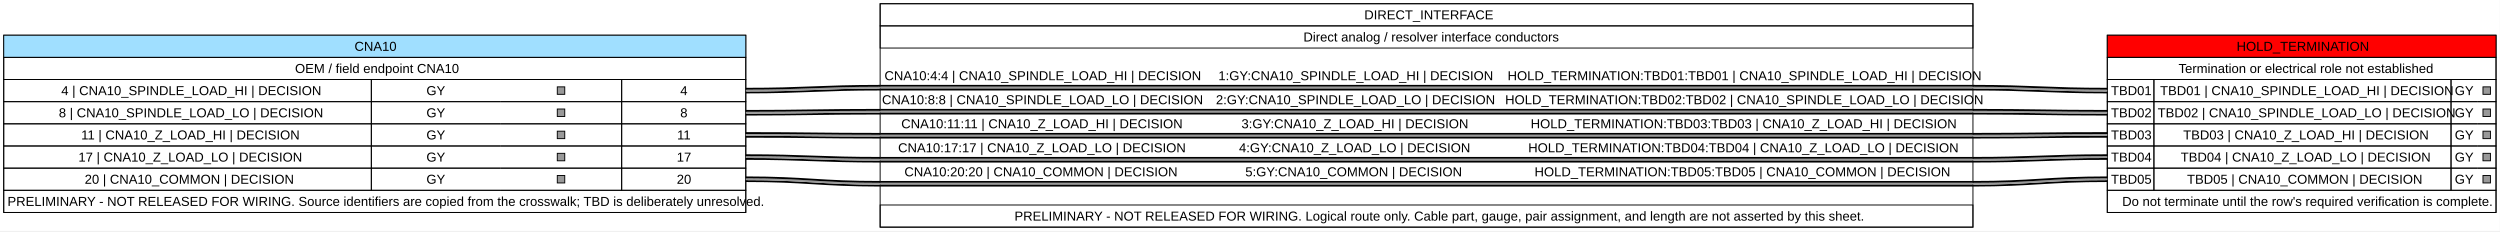
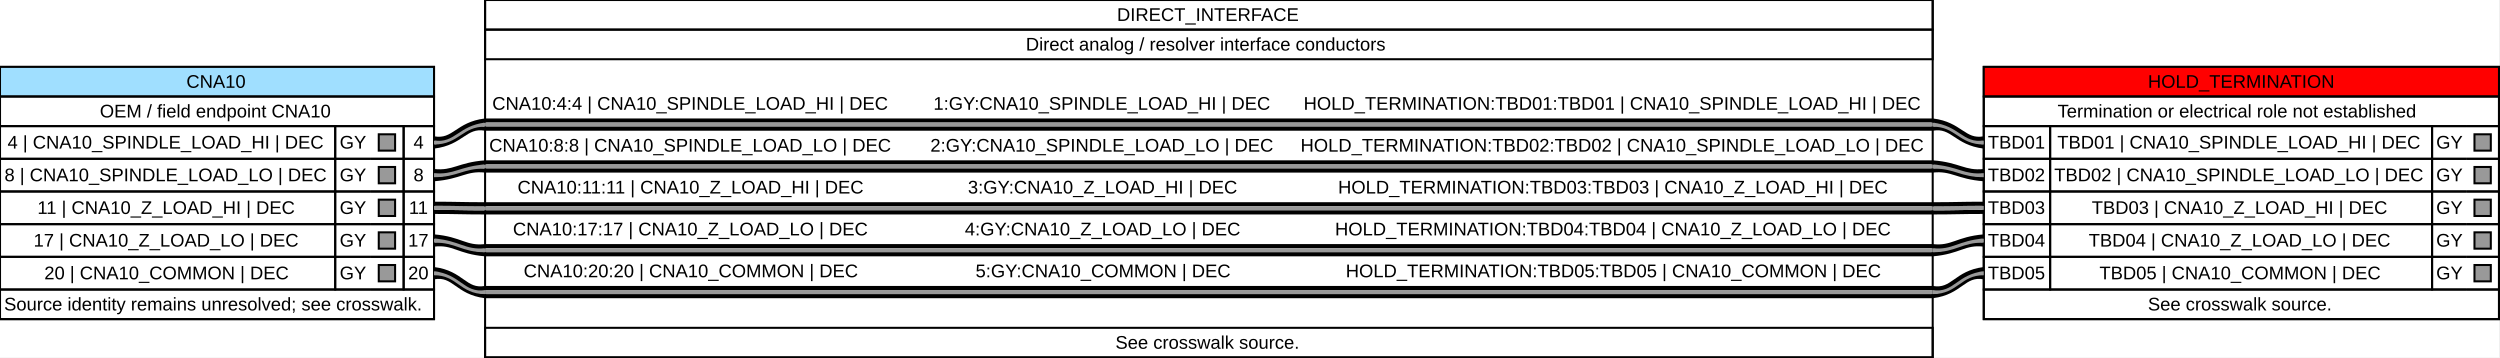
- <svg xmlns="http://www.w3.org/2000/svg" width="2680pt" height="248pt" viewBox="0.00 0.00 2680.00 248.00">
-   <g id="graph0" class="graph" transform="scale(1 1) rotate(0) translate(4 243.5)">
-     <polygon fill="#ffffff" stroke="none" points="-4,4 -4,-243.5 2675.75,-243.5 2675.75,4 -4,4" />
+ <svg xmlns="http://www.w3.org/2000/svg" width="1224pt" height="175pt" viewBox="0.00 0.00 1224.00 175.00">
+   <g id="graph0" class="graph" transform="scale(1 1) rotate(0) translate(0 175)">
+     <polygon fill="#ffffff" stroke="none" points="0,0 0,-175 1223.5,-175 1223.5,0 0,0" />
    <g id="node1" class="node">
-       <polygon fill="#ffffff" stroke="black" points="795.5,-205.75 0,-205.75 0,-15.75 795.5,-15.75 795.5,-205.75" />
-       <polygon fill="#a0dfff" stroke="none" points="0,-182 0,-205.75 795.5,-205.75 795.5,-182 0,-182" />
-       <polygon fill="none" stroke="black" points="0,-182 0,-205.75 795.5,-205.75 795.5,-182 0,-182" />
-       <text xml:space="preserve" text-anchor="start" x="376" y="-189" font-family="Arial" font-size="14.00">CNA10</text>
-       <polygon fill="none" stroke="black" points="0,-158.25 0,-182 795.5,-182 795.5,-158.25 0,-158.25" />
-       <text xml:space="preserve" text-anchor="start" x="312.25" y="-165.25" font-family="Arial" font-size="14.00">OEM / field endpoint CNA10</text>
-       <polygon fill="none" stroke="black" points="0,-134.5 0,-158.25 394.06,-158.25 394.06,-134.5 0,-134.5" />
-       <text xml:space="preserve" text-anchor="start" x="61.66" y="-141.5" font-family="Arial" font-size="14.00">4 | CNA10_SPINDLE_LOAD_HI | DECISION</text>
-       <polyline fill="none" stroke="black" points="532.38,-158.25 394.06,-158.25 394.06,-134.5 532.38,-134.5" />
-       <text xml:space="preserve" text-anchor="start" x="453.09" y="-141.5" font-family="Arial" font-size="14.00">GY</text>
-       <polyline fill="none" stroke="black" points="532.38,-134.5 662.44,-134.5 662.44,-158.25 532.38,-158.25" />
-       <polygon fill="#999999" stroke="none" points="593.41,-142.38 593.41,-150.38 601.41,-150.38 601.41,-142.38 593.41,-142.38" />
-       <polygon fill="none" stroke="black" points="593.41,-142.38 593.41,-150.38 601.41,-150.38 601.41,-142.38 593.41,-142.38" />
-       <polygon fill="none" stroke="black" points="662.44,-134.5 662.44,-158.25 795.5,-158.25 795.5,-134.5 662.44,-134.5" />
-       <text xml:space="preserve" text-anchor="start" x="725.22" y="-141.5" font-family="Arial" font-size="14.00">4</text>
-       <polygon fill="none" stroke="black" points="0,-110.75 0,-134.5 394.06,-134.5 394.06,-110.75 0,-110.75" />
-       <text xml:space="preserve" text-anchor="start" x="59.03" y="-117.75" font-family="Arial" font-size="14.00">8 | CNA10_SPINDLE_LOAD_LO | DECISION</text>
-       <polyline fill="none" stroke="black" points="532.38,-134.5 394.06,-134.5 394.06,-110.75 532.38,-110.75" />
-       <text xml:space="preserve" text-anchor="start" x="453.09" y="-117.75" font-family="Arial" font-size="14.00">GY</text>
-       <polyline fill="none" stroke="black" points="532.38,-110.75 662.44,-110.75 662.44,-134.5 532.38,-134.5" />
-       <polygon fill="#999999" stroke="none" points="593.41,-118.63 593.41,-126.63 601.41,-126.63 601.41,-118.63 593.41,-118.63" />
-       <polygon fill="none" stroke="black" points="593.41,-118.63 593.41,-126.63 601.41,-126.63 601.41,-118.63 593.41,-118.63" />
-       <polygon fill="none" stroke="black" points="662.44,-110.75 662.44,-134.5 795.5,-134.5 795.5,-110.75 662.44,-110.75" />
-       <text xml:space="preserve" text-anchor="start" x="725.22" y="-117.75" font-family="Arial" font-size="14.00">8</text>
-       <polygon fill="none" stroke="black" points="0,-87 0,-110.75 394.06,-110.75 394.06,-87 0,-87" />
-       <text xml:space="preserve" text-anchor="start" x="83.03" y="-94" font-family="Arial" font-size="14.00">11 | CNA10_Z_LOAD_HI | DECISION</text>
-       <polyline fill="none" stroke="black" points="532.38,-110.75 394.06,-110.75 394.06,-87 532.38,-87" />
-       <text xml:space="preserve" text-anchor="start" x="453.09" y="-94" font-family="Arial" font-size="14.00">GY</text>
-       <polyline fill="none" stroke="black" points="532.38,-87 662.44,-87 662.44,-110.75 532.38,-110.75" />
-       <polygon fill="#999999" stroke="none" points="593.41,-94.88 593.41,-102.88 601.41,-102.88 601.41,-94.88 593.41,-94.88" />
-       <polygon fill="none" stroke="black" points="593.41,-94.88 593.41,-102.88 601.41,-102.88 601.41,-94.88 593.41,-94.88" />
-       <polygon fill="none" stroke="black" points="662.44,-87 662.44,-110.75 795.5,-110.75 795.5,-87 662.44,-87" />
-       <text xml:space="preserve" text-anchor="start" x="721.84" y="-94" font-family="Arial" font-size="14.00">11</text>
-       <polygon fill="none" stroke="black" points="0,-63.25 0,-87 394.06,-87 394.06,-63.25 0,-63.25" />
-       <text xml:space="preserve" text-anchor="start" x="80.03" y="-70.25" font-family="Arial" font-size="14.00">17 | CNA10_Z_LOAD_LO | DECISION</text>
-       <polyline fill="none" stroke="black" points="532.38,-87 394.06,-87 394.06,-63.25 532.38,-63.25" />
-       <text xml:space="preserve" text-anchor="start" x="453.09" y="-70.25" font-family="Arial" font-size="14.00">GY</text>
-       <polyline fill="none" stroke="black" points="532.38,-63.25 662.44,-63.25 662.44,-87 532.38,-87" />
-       <polygon fill="#999999" stroke="none" points="593.41,-71.13 593.41,-79.13 601.41,-79.13 601.41,-71.13 593.41,-71.13" />
-       <polygon fill="none" stroke="black" points="593.41,-71.13 593.41,-79.13 601.41,-79.13 601.41,-71.13 593.41,-71.13" />
-       <polygon fill="none" stroke="black" points="662.44,-63.25 662.44,-87 795.5,-87 795.5,-63.25 662.44,-63.25" />
-       <text xml:space="preserve" text-anchor="start" x="721.47" y="-70.25" font-family="Arial" font-size="14.00">17</text>
-       <polygon fill="none" stroke="black" points="0,-39.5 0,-63.25 394.06,-63.25 394.06,-39.5 0,-39.5" />
-       <text xml:space="preserve" text-anchor="start" x="86.78" y="-46.5" font-family="Arial" font-size="14.00">20 | CNA10_COMMON | DECISION</text>
-       <polyline fill="none" stroke="black" points="532.38,-63.25 394.06,-63.25 394.06,-39.5 532.38,-39.5" />
-       <text xml:space="preserve" text-anchor="start" x="453.09" y="-46.5" font-family="Arial" font-size="14.00">GY</text>
-       <polyline fill="none" stroke="black" points="532.38,-39.5 662.44,-39.5 662.44,-63.25 532.38,-63.25" />
-       <polygon fill="#999999" stroke="none" points="593.41,-47.38 593.41,-55.38 601.41,-55.38 601.41,-47.38 593.41,-47.38" />
-       <polygon fill="none" stroke="black" points="593.41,-47.38 593.41,-55.38 601.41,-55.38 601.41,-47.38 593.41,-47.38" />
-       <polygon fill="none" stroke="black" points="662.44,-39.5 662.44,-63.25 795.5,-63.25 795.5,-39.5 662.44,-39.5" />
-       <text xml:space="preserve" text-anchor="start" x="721.47" y="-46.5" font-family="Arial" font-size="14.00">20</text>
-       <polygon fill="none" stroke="black" points="0,-15.75 0,-39.5 795.5,-39.5 795.5,-15.75 0,-15.75" />
-       <text xml:space="preserve" text-anchor="start" x="4" y="-22.75" font-family="Arial" font-size="14.00">PRELIMINARY - NOT RELEASED FOR WIRING. Source identifiers are copied from the crosswalk; TBD is deliberately unresolved.</text>
+       <polygon fill="#ffffff" stroke="black" points="212.5,-142.25 0,-142.25 0,-18.75 212.5,-18.75 212.5,-142.25" />
+       <polygon fill="#a0dfff" stroke="none" points="0,-127.75 0,-142.25 212.5,-142.25 212.5,-127.75 0,-127.75" />
+       <polygon fill="none" stroke="black" points="0,-127.75 0,-142.25 212.5,-142.25 212.5,-127.75 0,-127.75" />
+       <text xml:space="preserve" text-anchor="start" x="91.25" y="-132" font-family="Arial" font-size="9.00">CNA10</text>
+       <polygon fill="none" stroke="black" points="0,-113.25 0,-127.75 212.5,-127.75 212.5,-113.25 0,-113.25" />
+       <text xml:space="preserve" text-anchor="start" x="48.88" y="-117.5" font-family="Arial" font-size="9.00">OEM / field endpoint CNA10</text>
+       <polygon fill="none" stroke="black" points="0,-97.25 0,-113.25 164.12,-113.25 164.12,-97.25 0,-97.25" />
+       <text xml:space="preserve" text-anchor="start" x="3.69" y="-102.25" font-family="Arial" font-size="9.00">4 | CNA10_SPINDLE_LOAD_HI | DEC</text>
+       <polyline fill="none" stroke="black" points="181.25,-113.25 164.12,-113.25 164.12,-97.25 181.25,-97.25" />
+       <text xml:space="preserve" text-anchor="start" x="166.31" y="-102.25" font-family="Arial" font-size="9.00">GY</text>
+       <polyline fill="none" stroke="black" points="181.25,-97.25 197.62,-97.25 197.62,-113.25 181.25,-113.25" />
+       <polygon fill="#999999" stroke="none" points="185.44,-101.25 185.44,-109.25 193.44,-109.25 193.44,-101.25 185.44,-101.25" />
+       <polygon fill="none" stroke="black" points="185.44,-101.25 185.44,-109.25 193.44,-109.25 193.44,-101.25 185.44,-101.25" />
+       <polygon fill="none" stroke="black" points="197.62,-97.25 197.62,-113.25 212.5,-113.25 212.5,-97.25 197.62,-97.25" />
+       <text xml:space="preserve" text-anchor="start" x="202.44" y="-102.25" font-family="Arial" font-size="9.00">4</text>
+       <polygon fill="none" stroke="black" points="0,-81.25 0,-97.25 164.12,-97.25 164.12,-81.25 0,-81.25" />
+       <text xml:space="preserve" text-anchor="start" x="2.19" y="-86.25" font-family="Arial" font-size="9.00">8 | CNA10_SPINDLE_LOAD_LO | DEC</text>
+       <polyline fill="none" stroke="black" points="181.25,-97.25 164.12,-97.25 164.12,-81.25 181.25,-81.25" />
+       <text xml:space="preserve" text-anchor="start" x="166.31" y="-86.25" font-family="Arial" font-size="9.00">GY</text>
+       <polyline fill="none" stroke="black" points="181.25,-81.25 197.62,-81.25 197.62,-97.25 181.25,-97.25" />
+       <polygon fill="#999999" stroke="none" points="185.44,-85.25 185.44,-93.25 193.44,-93.25 193.44,-85.25 185.44,-85.25" />
+       <polygon fill="none" stroke="black" points="185.44,-85.25 185.44,-93.25 193.44,-93.25 193.44,-85.25 185.44,-85.25" />
+       <polygon fill="none" stroke="black" points="197.62,-81.25 197.62,-97.25 212.5,-97.25 212.5,-81.25 197.62,-81.25" />
+       <text xml:space="preserve" text-anchor="start" x="202.44" y="-86.25" font-family="Arial" font-size="9.00">8</text>
+       <polygon fill="none" stroke="black" points="0,-65.25 0,-81.25 164.12,-81.25 164.12,-65.25 0,-65.25" />
+       <text xml:space="preserve" text-anchor="start" x="18.31" y="-70.25" font-family="Arial" font-size="9.00">11 | CNA10_Z_LOAD_HI | DEC</text>
+       <polyline fill="none" stroke="black" points="181.25,-81.25 164.12,-81.25 164.12,-65.25 181.25,-65.25" />
+       <text xml:space="preserve" text-anchor="start" x="166.31" y="-70.25" font-family="Arial" font-size="9.00">GY</text>
+       <polyline fill="none" stroke="black" points="181.25,-65.25 197.62,-65.25 197.62,-81.25 181.25,-81.25" />
+       <polygon fill="#999999" stroke="none" points="185.44,-69.25 185.44,-77.25 193.44,-77.25 193.44,-69.25 185.44,-69.25" />
+       <polygon fill="none" stroke="black" points="185.44,-69.25 185.44,-77.25 193.44,-77.25 193.44,-69.25 185.44,-69.25" />
+       <polygon fill="none" stroke="black" points="197.62,-65.25 197.62,-81.25 212.5,-81.25 212.5,-65.25 197.62,-65.25" />
+       <text xml:space="preserve" text-anchor="start" x="200.19" y="-70.25" font-family="Arial" font-size="9.00">11</text>
+       <polygon fill="none" stroke="black" points="0,-49.25 0,-65.25 164.12,-65.25 164.12,-49.25 0,-49.25" />
+       <text xml:space="preserve" text-anchor="start" x="16.44" y="-54.25" font-family="Arial" font-size="9.00">17 | CNA10_Z_LOAD_LO | DEC</text>
+       <polyline fill="none" stroke="black" points="181.25,-65.25 164.12,-65.25 164.12,-49.25 181.25,-49.25" />
+       <text xml:space="preserve" text-anchor="start" x="166.31" y="-54.25" font-family="Arial" font-size="9.00">GY</text>
+       <polyline fill="none" stroke="black" points="181.25,-49.25 197.62,-49.25 197.62,-65.25 181.25,-65.25" />
+       <polygon fill="#999999" stroke="none" points="185.44,-53.25 185.44,-61.25 193.44,-61.25 193.44,-53.25 185.44,-53.25" />
+       <polygon fill="none" stroke="black" points="185.44,-53.25 185.44,-61.25 193.44,-61.25 193.44,-53.25 185.44,-53.25" />
+       <polygon fill="none" stroke="black" points="197.62,-49.25 197.62,-65.25 212.5,-65.25 212.5,-49.25 197.62,-49.25" />
+       <text xml:space="preserve" text-anchor="start" x="199.81" y="-54.25" font-family="Arial" font-size="9.00">17</text>
+       <polygon fill="none" stroke="black" points="0,-33.25 0,-49.25 164.12,-49.25 164.12,-33.25 0,-33.25" />
+       <text xml:space="preserve" text-anchor="start" x="21.69" y="-38.25" font-family="Arial" font-size="9.00">20 | CNA10_COMMON | DEC</text>
+       <polyline fill="none" stroke="black" points="181.25,-49.25 164.12,-49.25 164.12,-33.25 181.25,-33.25" />
+       <text xml:space="preserve" text-anchor="start" x="166.31" y="-38.25" font-family="Arial" font-size="9.00">GY</text>
+       <polyline fill="none" stroke="black" points="181.25,-33.25 197.62,-33.25 197.62,-49.25 181.25,-49.25" />
+       <polygon fill="#999999" stroke="none" points="185.44,-37.25 185.44,-45.25 193.44,-45.25 193.44,-37.25 185.44,-37.25" />
+       <polygon fill="none" stroke="black" points="185.44,-37.25 185.44,-45.25 193.44,-45.25 193.44,-37.25 185.44,-37.25" />
+       <polygon fill="none" stroke="black" points="197.62,-33.25 197.62,-49.25 212.5,-49.25 212.5,-33.25 197.62,-33.25" />
+       <text xml:space="preserve" text-anchor="start" x="199.81" y="-38.25" font-family="Arial" font-size="9.00">20</text>
+       <polygon fill="none" stroke="black" points="0,-18.75 0,-33.25 212.5,-33.25 212.5,-18.75 0,-18.75" />
+       <text xml:space="preserve" text-anchor="start" x="2" y="-23" font-family="Arial" font-size="9.00">Source identity remains unresolved; see crosswalk.</text>
    </g>
    <g id="node3" class="node">
-       <polygon fill="#ffffff" stroke="black" points="2111,-239.5 939.5,-239.5 939.5,0 2111,0 2111,-239.5" />
-       <polygon fill="none" stroke="black" points="939.5,-215.75 939.5,-239.5 2111,-239.5 2111,-215.75 939.5,-215.75" />
-       <text xml:space="preserve" text-anchor="start" x="1458.5" y="-222.75" font-family="Arial" font-size="14.00">DIRECT_INTERFACE</text>
-       <polygon fill="none" stroke="black" points="939.5,-192 939.5,-215.75 2111,-215.75 2111,-192 939.5,-192" />
-       <text xml:space="preserve" text-anchor="start" x="1393.25" y="-199" font-family="Arial" font-size="14.00">Direct analog / resolver interface conductors</text>
-       <text xml:space="preserve" text-anchor="start" x="1106.88" y="-177.25" font-family="Arial" font-size="14.00"> </text>
-       <text xml:space="preserve" text-anchor="start" x="944.12" y="-157.5" font-family="Arial" font-size="14.00">CNA10:4:4 | CNA10_SPINDLE_LOAD_HI | DECISION</text>
-       <text xml:space="preserve" text-anchor="start" x="1282.62" y="-157.5" font-family="Arial" font-size="14.00">     1:GY:CNA10_SPINDLE_LOAD_HI | DECISION    </text>
-       <text xml:space="preserve" text-anchor="start" x="1612.12" y="-157.5" font-family="Arial" font-size="14.00">HOLD_TERMINATION:TBD01:TBD01 | CNA10_SPINDLE_LOAD_HI | DECISION</text>
-       <polygon fill="#000000" stroke="none" points="939.5,-150.5 939.5,-152.5 2111,-152.5 2111,-150.5 939.5,-150.5" />
-       <polygon fill="#999999" stroke="none" points="939.5,-148.5 939.5,-150.5 2111,-150.5 2111,-148.5 939.5,-148.5" />
-       <polygon fill="#000000" stroke="none" points="939.5,-146.5 939.5,-148.5 2111,-148.5 2111,-146.5 939.5,-146.5" />
-       <text xml:space="preserve" text-anchor="start" x="941.5" y="-131.75" font-family="Arial" font-size="14.00">CNA10:8:8 | CNA10_SPINDLE_LOAD_LO | DECISION</text>
-       <text xml:space="preserve" text-anchor="start" x="1280" y="-131.75" font-family="Arial" font-size="14.00">     2:GY:CNA10_SPINDLE_LOAD_LO | DECISION    </text>
-       <text xml:space="preserve" text-anchor="start" x="1609.5" y="-131.75" font-family="Arial" font-size="14.00">HOLD_TERMINATION:TBD02:TBD02 | CNA10_SPINDLE_LOAD_LO | DECISION</text>
-       <polygon fill="#000000" stroke="none" points="939.5,-124.75 939.5,-126.75 2111,-126.75 2111,-124.75 939.5,-124.75" />
-       <polygon fill="#999999" stroke="none" points="939.5,-122.75 939.5,-124.75 2111,-124.75 2111,-122.75 939.5,-122.75" />
-       <polygon fill="#000000" stroke="none" points="939.5,-120.75 939.5,-122.75 2111,-122.75 2111,-120.75 939.5,-120.75" />
-       <text xml:space="preserve" text-anchor="start" x="962.12" y="-106" font-family="Arial" font-size="14.00">CNA10:11:11 | CNA10_Z_LOAD_HI | DECISION</text>
-       <text xml:space="preserve" text-anchor="start" x="1307.38" y="-106" font-family="Arial" font-size="14.00">     3:GY:CNA10_Z_LOAD_HI | DECISION    </text>
-       <text xml:space="preserve" text-anchor="start" x="1636.88" y="-106" font-family="Arial" font-size="14.00">HOLD_TERMINATION:TBD03:TBD03 | CNA10_Z_LOAD_HI | DECISION</text>
-       <polygon fill="#000000" stroke="none" points="939.5,-99 939.5,-101 2111,-101 2111,-99 939.5,-99" />
-       <polygon fill="#999999" stroke="none" points="939.5,-97 939.5,-99 2111,-99 2111,-97 939.5,-97" />
-       <polygon fill="#000000" stroke="none" points="939.5,-95 939.5,-97 2111,-97 2111,-95 939.5,-95" />
-       <text xml:space="preserve" text-anchor="start" x="958.75" y="-80.25" font-family="Arial" font-size="14.00">CNA10:17:17 | CNA10_Z_LOAD_LO | DECISION</text>
-       <text xml:space="preserve" text-anchor="start" x="1304.75" y="-80.25" font-family="Arial" font-size="14.00">     4:GY:CNA10_Z_LOAD_LO | DECISION    </text>
-       <text xml:space="preserve" text-anchor="start" x="1634.25" y="-80.25" font-family="Arial" font-size="14.00">HOLD_TERMINATION:TBD04:TBD04 | CNA10_Z_LOAD_LO | DECISION</text>
-       <polygon fill="#000000" stroke="none" points="939.5,-73.25 939.5,-75.25 2111,-75.25 2111,-73.25 939.5,-73.25" />
-       <polygon fill="#999999" stroke="none" points="939.5,-71.25 939.5,-73.25 2111,-73.25 2111,-71.25 939.5,-71.25" />
-       <polygon fill="#000000" stroke="none" points="939.5,-69.25 939.5,-71.25 2111,-71.25 2111,-69.25 939.5,-69.25" />
-       <text xml:space="preserve" text-anchor="start" x="965.5" y="-54.5" font-family="Arial" font-size="14.00">CNA10:20:20 | CNA10_COMMON | DECISION</text>
-       <text xml:space="preserve" text-anchor="start" x="1311.5" y="-54.5" font-family="Arial" font-size="14.00">     5:GY:CNA10_COMMON | DECISION    </text>
-       <text xml:space="preserve" text-anchor="start" x="1641" y="-54.5" font-family="Arial" font-size="14.00">HOLD_TERMINATION:TBD05:TBD05 | CNA10_COMMON | DECISION</text>
-       <polygon fill="#000000" stroke="none" points="939.5,-47.5 939.5,-49.5 2111,-49.5 2111,-47.5 939.5,-47.5" />
-       <polygon fill="#999999" stroke="none" points="939.5,-45.5 939.5,-47.5 2111,-47.5 2111,-45.5 939.5,-45.5" />
-       <polygon fill="#000000" stroke="none" points="939.5,-43.5 939.5,-45.5 2111,-45.5 2111,-43.5 939.5,-43.5" />
-       <text xml:space="preserve" text-anchor="start" x="1106.88" y="-28.75" font-family="Arial" font-size="14.00"> </text>
-       <polygon fill="none" stroke="black" points="939.5,0 939.5,-23.75 2111,-23.75 2111,0 939.5,0" />
-       <text xml:space="preserve" text-anchor="start" x="1083.5" y="-7" font-family="Arial" font-size="14.00">PRELIMINARY - NOT RELEASED FOR WIRING. Logical route only. Cable part, gauge, pair assignment, and length are not asserted by this sheet.</text>
+       <polygon fill="#ffffff" stroke="black" points="946.25,-175 237.5,-175 237.5,0 946.25,0 946.25,-175" />
+       <polygon fill="none" stroke="black" points="237.5,-160.5 237.5,-175 946.25,-175 946.25,-160.5 237.5,-160.5" />
+       <text xml:space="preserve" text-anchor="start" x="546.88" y="-164.75" font-family="Arial" font-size="9.00">DIRECT_INTERFACE</text>
+       <polygon fill="none" stroke="black" points="237.5,-146 237.5,-160.5 946.25,-160.5 946.25,-146 237.5,-146" />
+       <text xml:space="preserve" text-anchor="start" x="502.25" y="-150.25" font-family="Arial" font-size="9.00">Direct analog / resolver interface conductors</text>
+       <text xml:space="preserve" text-anchor="start" x="338.12" y="-135.75" font-family="Arial" font-size="9.00"> </text>
+       <text xml:space="preserve" text-anchor="start" x="241" y="-121.25" font-family="Arial" font-size="9.00">CNA10:4:4 | CNA10_SPINDLE_LOAD_HI | DEC</text>
+       <text xml:space="preserve" text-anchor="start" x="444.5" y="-121.25" font-family="Arial" font-size="9.00">     1:GY:CNA10_SPINDLE_LOAD_HI | DEC    </text>
+       <text xml:space="preserve" text-anchor="start" x="638.25" y="-121.25" font-family="Arial" font-size="9.00">HOLD_TERMINATION:TBD01:TBD01 | CNA10_SPINDLE_LOAD_HI | DEC</text>
+       <polygon fill="#000000" stroke="none" points="237.5,-115 237.5,-117 946.25,-117 946.25,-115 237.5,-115" />
+       <polygon fill="#999999" stroke="none" points="237.5,-113 237.5,-115 946.25,-115 946.25,-113 237.5,-113" />
+       <polygon fill="#000000" stroke="none" points="237.5,-111 237.5,-113 946.25,-113 946.25,-111 237.5,-111" />
+       <text xml:space="preserve" text-anchor="start" x="239.5" y="-100.75" font-family="Arial" font-size="9.00">CNA10:8:8 | CNA10_SPINDLE_LOAD_LO | DEC</text>
+       <text xml:space="preserve" text-anchor="start" x="443" y="-100.75" font-family="Arial" font-size="9.00">     2:GY:CNA10_SPINDLE_LOAD_LO | DEC    </text>
+       <text xml:space="preserve" text-anchor="start" x="636.75" y="-100.75" font-family="Arial" font-size="9.00">HOLD_TERMINATION:TBD02:TBD02 | CNA10_SPINDLE_LOAD_LO | DEC</text>
+       <polygon fill="#000000" stroke="none" points="237.5,-94.5 237.5,-96.5 946.25,-96.5 946.25,-94.5 237.5,-94.5" />
+       <polygon fill="#999999" stroke="none" points="237.5,-92.5 237.5,-94.5 946.25,-94.5 946.25,-92.5 237.5,-92.5" />
+       <polygon fill="#000000" stroke="none" points="237.5,-90.5 237.5,-92.5 946.25,-92.5 946.25,-90.5 237.5,-90.5" />
+       <text xml:space="preserve" text-anchor="start" x="253.38" y="-80.25" font-family="Arial" font-size="9.00">CNA10:11:11 | CNA10_Z_LOAD_HI | DEC</text>
+       <text xml:space="preserve" text-anchor="start" x="461.38" y="-80.25" font-family="Arial" font-size="9.00">     3:GY:CNA10_Z_LOAD_HI | DEC    </text>
+       <text xml:space="preserve" text-anchor="start" x="655.12" y="-80.25" font-family="Arial" font-size="9.00">HOLD_TERMINATION:TBD03:TBD03 | CNA10_Z_LOAD_HI | DEC</text>
+       <polygon fill="#000000" stroke="none" points="237.5,-74 237.5,-76 946.25,-76 946.25,-74 237.5,-74" />
+       <polygon fill="#999999" stroke="none" points="237.5,-72 237.5,-74 946.25,-74 946.25,-72 237.5,-72" />
+       <polygon fill="#000000" stroke="none" points="237.5,-70 237.5,-72 946.25,-72 946.25,-70 237.5,-70" />
+       <text xml:space="preserve" text-anchor="start" x="251.12" y="-59.75" font-family="Arial" font-size="9.00">CNA10:17:17 | CNA10_Z_LOAD_LO | DEC</text>
+       <text xml:space="preserve" text-anchor="start" x="459.88" y="-59.75" font-family="Arial" font-size="9.00">     4:GY:CNA10_Z_LOAD_LO | DEC    </text>
+       <text xml:space="preserve" text-anchor="start" x="653.62" y="-59.75" font-family="Arial" font-size="9.00">HOLD_TERMINATION:TBD04:TBD04 | CNA10_Z_LOAD_LO | DEC</text>
+       <polygon fill="#000000" stroke="none" points="237.5,-53.5 237.5,-55.5 946.25,-55.5 946.25,-53.5 237.5,-53.5" />
+       <polygon fill="#999999" stroke="none" points="237.5,-51.5 237.5,-53.5 946.25,-53.5 946.25,-51.5 237.5,-51.5" />
+       <polygon fill="#000000" stroke="none" points="237.5,-49.5 237.5,-51.5 946.25,-51.5 946.25,-49.5 237.5,-49.5" />
+       <text xml:space="preserve" text-anchor="start" x="256.38" y="-39.25" font-family="Arial" font-size="9.00">CNA10:20:20 | CNA10_COMMON | DEC</text>
+       <text xml:space="preserve" text-anchor="start" x="465.12" y="-39.25" font-family="Arial" font-size="9.00">     5:GY:CNA10_COMMON | DEC    </text>
+       <text xml:space="preserve" text-anchor="start" x="658.88" y="-39.25" font-family="Arial" font-size="9.00">HOLD_TERMINATION:TBD05:TBD05 | CNA10_COMMON | DEC</text>
+       <polygon fill="#000000" stroke="none" points="237.5,-33 237.5,-35 946.25,-35 946.25,-33 237.5,-33" />
+       <polygon fill="#999999" stroke="none" points="237.5,-31 237.5,-33 946.25,-33 946.25,-31 237.5,-31" />
+       <polygon fill="#000000" stroke="none" points="237.5,-29 237.5,-31 946.25,-31 946.25,-29 237.5,-29" />
+       <text xml:space="preserve" text-anchor="start" x="338.12" y="-18.75" font-family="Arial" font-size="9.00"> </text>
+       <polygon fill="none" stroke="black" points="237.5,0 237.5,-14.5 946.25,-14.5 946.25,0 237.5,0" />
+       <text xml:space="preserve" text-anchor="start" x="546.12" y="-4.25" font-family="Arial" font-size="9.00">See crosswalk source.</text>
    </g>
    <g id="edge1" class="edge">
-       <path fill="none" stroke="#000000" stroke-width="2" d="M795.5,-144.38C859.9,-144.41 875.87,-147.54 939.5,-147.5" />
-       <path fill="none" stroke="#999999" stroke-width="2" d="M795.5,-146.38C859.52,-146.38 875.48,-149.5 939.5,-149.5" />
-       <path fill="none" stroke="#000000" stroke-width="2" d="M795.5,-148.37C859.13,-148.34 875.1,-151.46 939.5,-151.5" />
+       <path fill="none" stroke="#000000" stroke-width="2" d="M212.5,-103.25C226.24,-104.92 227.7,-113.67 237.5,-112" />
+       <path fill="none" stroke="#999999" stroke-width="2" d="M212.5,-105.25C224.27,-105.25 225.73,-114 237.5,-114" />
+       <path fill="none" stroke="#000000" stroke-width="2" d="M212.5,-107.25C222.3,-105.58 223.76,-114.33 237.5,-116" />
    </g>
    <g id="edge2" class="edge">
-       <path fill="none" stroke="#000000" stroke-width="2" d="M795.5,-120.63C859.64,-120.63 875.64,-121.75 939.5,-121.75" />
-       <path fill="none" stroke="#999999" stroke-width="2" d="M795.5,-122.63C859.5,-122.63 875.5,-123.75 939.5,-123.75" />
-       <path fill="none" stroke="#000000" stroke-width="2" d="M795.5,-124.62C859.36,-124.62 875.36,-125.75 939.5,-125.75" />
+       <path fill="none" stroke="#000000" stroke-width="2" d="M212.5,-87.25C225.5,-88.25 227.96,-92.5 237.5,-91.5" />
+       <path fill="none" stroke="#999999" stroke-width="2" d="M212.5,-89.25C223.77,-89.25 226.23,-93.5 237.5,-93.5" />
+       <path fill="none" stroke="#000000" stroke-width="2" d="M212.5,-91.25C222.04,-90.25 224.5,-94.5 237.5,-95.5" />
    </g>
    <g id="edge3" class="edge">
-       <path fill="none" stroke="#000000" stroke-width="2" d="M795.5,-96.88C859.39,-96.88 875.39,-96 939.5,-96" />
-       <path fill="none" stroke="#999999" stroke-width="2" d="M795.5,-98.88C859.5,-98.88 875.5,-98 939.5,-98" />
-       <path fill="none" stroke="#000000" stroke-width="2" d="M795.5,-100.87C859.61,-100.87 875.61,-100 939.5,-100" />
+       <path fill="none" stroke="#000000" stroke-width="2" d="M212.5,-71.25C223.43,-71.26 226.21,-71.01 237.5,-71" />
+       <path fill="none" stroke="#999999" stroke-width="2" d="M212.5,-73.25C223.61,-73.25 226.39,-73 237.5,-73" />
+       <path fill="none" stroke="#000000" stroke-width="2" d="M212.5,-75.25C223.79,-75.24 226.57,-74.99 237.5,-75" />
    </g>
    <g id="edge4" class="edge">
-       <path fill="none" stroke="#000000" stroke-width="2" d="M795.5,-73.13C859.16,-73.16 875.13,-70.28 939.5,-70.25" />
-       <path fill="none" stroke="#999999" stroke-width="2" d="M795.5,-75.13C859.51,-75.13 875.49,-72.25 939.5,-72.25" />
-       <path fill="none" stroke="#000000" stroke-width="2" d="M795.5,-77.12C859.87,-77.09 875.84,-74.22 939.5,-74.25" />
+       <path fill="none" stroke="#000000" stroke-width="2" d="M212.5,-55.25C222.02,-56.35 224.4,-51.6 237.5,-50.5" />
+       <path fill="none" stroke="#999999" stroke-width="2" d="M212.5,-57.25C223.81,-57.25 226.19,-52.5 237.5,-52.5" />
+       <path fill="none" stroke="#000000" stroke-width="2" d="M212.5,-59.25C225.6,-58.15 227.98,-53.4 237.5,-54.5" />
    </g>
    <g id="edge5" class="edge">
-       <path fill="none" stroke="#000000" stroke-width="2" d="M795.5,-49.38C858.95,-49.46 874.88,-44.59 939.5,-44.5" />
-       <path fill="none" stroke="#999999" stroke-width="2" d="M795.5,-51.38C859.54,-51.38 875.46,-46.5 939.5,-46.5" />
-       <path fill="none" stroke="#000000" stroke-width="2" d="M795.5,-53.37C860.12,-53.29 876.05,-48.41 939.5,-48.5" />
+       <path fill="none" stroke="#000000" stroke-width="2" d="M212.5,-39.25C222.37,-40.97 223.67,-31.72 237.5,-30" />
+       <path fill="none" stroke="#999999" stroke-width="2" d="M212.5,-41.25C224.35,-41.25 225.65,-32 237.5,-32" />
+       <path fill="none" stroke="#000000" stroke-width="2" d="M212.5,-43.25C226.33,-41.53 227.63,-32.28 237.5,-34" />
    </g>
    <g id="node2" class="node">
-       <polygon fill="#ffffff" stroke="black" points="2671.75,-205.75 2255,-205.75 2255,-15.75 2671.75,-15.75 2671.75,-205.75" />
-       <polygon fill="#ff0000" stroke="none" points="2255,-182 2255,-205.75 2671.75,-205.75 2671.75,-182 2255,-182" />
-       <polygon fill="none" stroke="black" points="2255,-182 2255,-205.75 2671.75,-205.75 2671.75,-182 2255,-182" />
-       <text xml:space="preserve" text-anchor="start" x="2393.62" y="-189" font-family="Arial" font-size="14.00">HOLD_TERMINATION</text>
-       <polygon fill="none" stroke="black" points="2255,-158.25 2255,-182 2671.75,-182 2671.75,-158.25 2255,-158.25" />
-       <text xml:space="preserve" text-anchor="start" x="2331.38" y="-165.25" font-family="Arial" font-size="14.00">Termination or electrical role not established</text>
-       <polygon fill="none" stroke="black" points="2255,-134.5 2255,-158.25 2305,-158.25 2305,-134.5 2255,-134.5" />
-       <text xml:space="preserve" text-anchor="start" x="2259" y="-141.5" font-family="Arial" font-size="14.00">TBD01</text>
-       <polygon fill="none" stroke="black" points="2305,-134.5 2305,-158.25 2623.5,-158.25 2623.5,-134.5 2305,-134.5" />
-       <text xml:space="preserve" text-anchor="start" x="2311.62" y="-141.5" font-family="Arial" font-size="14.00">TBD01 | CNA10_SPINDLE_LOAD_HI | DECISION</text>
-       <polyline fill="none" stroke="black" points="2651.75,-158.25 2623.5,-158.25 2623.5,-134.5 2651.75,-134.5" />
-       <text xml:space="preserve" text-anchor="start" x="2627.5" y="-141.5" font-family="Arial" font-size="14.00">GY</text>
-       <polyline fill="none" stroke="black" points="2651.75,-134.5 2671.75,-134.5 2671.75,-158.25 2651.75,-158.25" />
-       <polygon fill="#999999" stroke="none" points="2657.75,-142.38 2657.75,-150.38 2665.75,-150.38 2665.75,-142.38 2657.75,-142.38" />
-       <polygon fill="none" stroke="black" points="2657.75,-142.38 2657.75,-150.38 2665.75,-150.38 2665.75,-142.38 2657.75,-142.38" />
-       <polygon fill="none" stroke="black" points="2255,-110.75 2255,-134.5 2305,-134.5 2305,-110.75 2255,-110.75" />
-       <text xml:space="preserve" text-anchor="start" x="2259" y="-117.75" font-family="Arial" font-size="14.00">TBD02</text>
-       <polygon fill="none" stroke="black" points="2305,-110.75 2305,-134.5 2623.5,-134.5 2623.5,-110.75 2305,-110.75" />
-       <text xml:space="preserve" text-anchor="start" x="2309" y="-117.75" font-family="Arial" font-size="14.00">TBD02 | CNA10_SPINDLE_LOAD_LO | DECISION</text>
-       <polyline fill="none" stroke="black" points="2651.75,-134.5 2623.5,-134.5 2623.5,-110.75 2651.75,-110.75" />
-       <text xml:space="preserve" text-anchor="start" x="2627.5" y="-117.75" font-family="Arial" font-size="14.00">GY</text>
-       <polyline fill="none" stroke="black" points="2651.75,-110.75 2671.75,-110.75 2671.75,-134.5 2651.75,-134.5" />
-       <polygon fill="#999999" stroke="none" points="2657.75,-118.63 2657.75,-126.63 2665.75,-126.63 2665.75,-118.63 2657.75,-118.63" />
-       <polygon fill="none" stroke="black" points="2657.75,-118.63 2657.75,-126.63 2665.75,-126.63 2665.75,-118.63 2657.75,-118.63" />
-       <polygon fill="none" stroke="black" points="2255,-87 2255,-110.75 2305,-110.75 2305,-87 2255,-87" />
-       <text xml:space="preserve" text-anchor="start" x="2259" y="-94" font-family="Arial" font-size="14.00">TBD03</text>
-       <polygon fill="none" stroke="black" points="2305,-87 2305,-110.75 2623.5,-110.75 2623.5,-87 2305,-87" />
-       <text xml:space="preserve" text-anchor="start" x="2336.38" y="-94" font-family="Arial" font-size="14.00">TBD03 | CNA10_Z_LOAD_HI | DECISION</text>
-       <polyline fill="none" stroke="black" points="2651.75,-110.75 2623.5,-110.75 2623.5,-87 2651.75,-87" />
-       <text xml:space="preserve" text-anchor="start" x="2627.5" y="-94" font-family="Arial" font-size="14.00">GY</text>
-       <polyline fill="none" stroke="black" points="2651.75,-87 2671.75,-87 2671.75,-110.75 2651.75,-110.75" />
-       <polygon fill="#999999" stroke="none" points="2657.75,-94.88 2657.75,-102.88 2665.75,-102.88 2665.75,-94.88 2657.75,-94.88" />
-       <polygon fill="none" stroke="black" points="2657.75,-94.88 2657.75,-102.88 2665.75,-102.88 2665.75,-94.88 2657.75,-94.88" />
-       <polygon fill="none" stroke="black" points="2255,-63.25 2255,-87 2305,-87 2305,-63.25 2255,-63.25" />
-       <text xml:space="preserve" text-anchor="start" x="2259" y="-70.25" font-family="Arial" font-size="14.00">TBD04</text>
-       <polygon fill="none" stroke="black" points="2305,-63.25 2305,-87 2623.5,-87 2623.5,-63.25 2305,-63.25" />
-       <text xml:space="preserve" text-anchor="start" x="2333.75" y="-70.25" font-family="Arial" font-size="14.00">TBD04 | CNA10_Z_LOAD_LO | DECISION</text>
-       <polyline fill="none" stroke="black" points="2651.75,-87 2623.5,-87 2623.5,-63.25 2651.75,-63.25" />
-       <text xml:space="preserve" text-anchor="start" x="2627.5" y="-70.25" font-family="Arial" font-size="14.00">GY</text>
-       <polyline fill="none" stroke="black" points="2651.75,-63.25 2671.75,-63.25 2671.75,-87 2651.75,-87" />
-       <polygon fill="#999999" stroke="none" points="2657.75,-71.13 2657.75,-79.13 2665.75,-79.13 2665.75,-71.13 2657.75,-71.13" />
-       <polygon fill="none" stroke="black" points="2657.75,-71.13 2657.75,-79.13 2665.75,-79.13 2665.75,-71.13 2657.75,-71.13" />
-       <polygon fill="none" stroke="black" points="2255,-39.5 2255,-63.25 2305,-63.25 2305,-39.5 2255,-39.5" />
-       <text xml:space="preserve" text-anchor="start" x="2259" y="-46.5" font-family="Arial" font-size="14.00">TBD05</text>
-       <polygon fill="none" stroke="black" points="2305,-39.5 2305,-63.25 2623.5,-63.25 2623.5,-39.5 2305,-39.5" />
-       <text xml:space="preserve" text-anchor="start" x="2340.5" y="-46.5" font-family="Arial" font-size="14.00">TBD05 | CNA10_COMMON | DECISION</text>
-       <polyline fill="none" stroke="black" points="2651.75,-63.25 2623.5,-63.25 2623.5,-39.5 2651.75,-39.5" />
-       <text xml:space="preserve" text-anchor="start" x="2627.5" y="-46.5" font-family="Arial" font-size="14.00">GY</text>
-       <polyline fill="none" stroke="black" points="2651.75,-39.5 2671.75,-39.5 2671.75,-63.25 2651.75,-63.25" />
-       <polygon fill="#999999" stroke="none" points="2657.75,-47.38 2657.75,-55.38 2665.75,-55.38 2665.75,-47.38 2657.75,-47.38" />
-       <polygon fill="none" stroke="black" points="2657.75,-47.38 2657.75,-55.38 2665.75,-55.38 2665.75,-47.38 2657.75,-47.38" />
-       <polygon fill="none" stroke="black" points="2255,-15.75 2255,-39.5 2671.75,-39.5 2671.75,-15.75 2255,-15.75" />
-       <text xml:space="preserve" text-anchor="start" x="2271" y="-22.75" font-family="Arial" font-size="14.00">Do not terminate until the row's required verification is complete.</text>
+       <polygon fill="#ffffff" stroke="black" points="1223.5,-142.25 971.25,-142.25 971.25,-18.75 1223.5,-18.75 1223.5,-142.25" />
+       <polygon fill="#ff0000" stroke="none" points="971.25,-127.75 971.25,-142.25 1223.5,-142.25 1223.5,-127.75 971.25,-127.75" />
+       <polygon fill="none" stroke="black" points="971.25,-127.75 971.25,-142.25 1223.5,-142.25 1223.5,-127.75 971.25,-127.75" />
+       <text xml:space="preserve" text-anchor="start" x="1051.62" y="-132" font-family="Arial" font-size="9.00">HOLD_TERMINATION</text>
+       <polygon fill="none" stroke="black" points="971.25,-113.25 971.25,-127.75 1223.5,-127.75 1223.5,-113.25 971.25,-113.25" />
+       <text xml:space="preserve" text-anchor="start" x="1007.38" y="-117.5" font-family="Arial" font-size="9.00">Termination or electrical role not established</text>
+       <polygon fill="none" stroke="black" points="971.25,-97.25 971.25,-113.25 1003.75,-113.25 1003.75,-97.25 971.25,-97.25" />
+       <text xml:space="preserve" text-anchor="start" x="973.25" y="-102.25" font-family="Arial" font-size="9.00">TBD01</text>
+       <polygon fill="none" stroke="black" points="1003.75,-97.25 1003.75,-113.25 1190.75,-113.25 1190.75,-97.25 1003.75,-97.25" />
+       <text xml:space="preserve" text-anchor="start" x="1007.25" y="-102.25" font-family="Arial" font-size="9.00">TBD01 | CNA10_SPINDLE_LOAD_HI | DEC</text>
+       <polyline fill="none" stroke="black" points="1207.5,-113.25 1190.75,-113.25 1190.75,-97.25 1207.5,-97.25" />
+       <text xml:space="preserve" text-anchor="start" x="1192.75" y="-102.25" font-family="Arial" font-size="9.00">GY</text>
+       <polyline fill="none" stroke="black" points="1207.5,-97.25 1223.5,-97.25 1223.5,-113.25 1207.5,-113.25" />
+       <polygon fill="#999999" stroke="none" points="1211.5,-101.25 1211.5,-109.25 1219.5,-109.25 1219.5,-101.25 1211.5,-101.25" />
+       <polygon fill="none" stroke="black" points="1211.5,-101.25 1211.5,-109.25 1219.5,-109.25 1219.5,-101.25 1211.5,-101.25" />
+       <polygon fill="none" stroke="black" points="971.25,-81.25 971.25,-97.25 1003.75,-97.25 1003.75,-81.25 971.25,-81.25" />
+       <text xml:space="preserve" text-anchor="start" x="973.25" y="-86.25" font-family="Arial" font-size="9.00">TBD02</text>
+       <polygon fill="none" stroke="black" points="1003.75,-81.25 1003.75,-97.25 1190.75,-97.25 1190.75,-81.25 1003.75,-81.25" />
+       <text xml:space="preserve" text-anchor="start" x="1005.75" y="-86.25" font-family="Arial" font-size="9.00">TBD02 | CNA10_SPINDLE_LOAD_LO | DEC</text>
+       <polyline fill="none" stroke="black" points="1207.5,-97.25 1190.75,-97.25 1190.75,-81.25 1207.5,-81.25" />
+       <text xml:space="preserve" text-anchor="start" x="1192.75" y="-86.25" font-family="Arial" font-size="9.00">GY</text>
+       <polyline fill="none" stroke="black" points="1207.5,-81.25 1223.5,-81.25 1223.5,-97.25 1207.5,-97.25" />
+       <polygon fill="#999999" stroke="none" points="1211.5,-85.25 1211.5,-93.25 1219.5,-93.25 1219.5,-85.25 1211.5,-85.25" />
+       <polygon fill="none" stroke="black" points="1211.5,-85.25 1211.5,-93.25 1219.5,-93.25 1219.5,-85.25 1211.5,-85.25" />
+       <polygon fill="none" stroke="black" points="971.25,-65.25 971.25,-81.25 1003.75,-81.25 1003.75,-65.25 971.25,-65.25" />
+       <text xml:space="preserve" text-anchor="start" x="973.25" y="-70.25" font-family="Arial" font-size="9.00">TBD03</text>
+       <polygon fill="none" stroke="black" points="1003.75,-65.25 1003.75,-81.25 1190.75,-81.25 1190.75,-65.25 1003.75,-65.25" />
+       <text xml:space="preserve" text-anchor="start" x="1024.12" y="-70.25" font-family="Arial" font-size="9.00">TBD03 | CNA10_Z_LOAD_HI | DEC</text>
+       <polyline fill="none" stroke="black" points="1207.5,-81.25 1190.75,-81.25 1190.75,-65.25 1207.5,-65.25" />
+       <text xml:space="preserve" text-anchor="start" x="1192.75" y="-70.25" font-family="Arial" font-size="9.00">GY</text>
+       <polyline fill="none" stroke="black" points="1207.5,-65.25 1223.5,-65.25 1223.5,-81.25 1207.5,-81.25" />
+       <polygon fill="#999999" stroke="none" points="1211.5,-69.25 1211.5,-77.25 1219.5,-77.25 1219.5,-69.25 1211.5,-69.25" />
+       <polygon fill="none" stroke="black" points="1211.5,-69.25 1211.5,-77.25 1219.5,-77.25 1219.5,-69.25 1211.5,-69.25" />
+       <polygon fill="none" stroke="black" points="971.25,-49.25 971.25,-65.25 1003.75,-65.25 1003.75,-49.25 971.25,-49.25" />
+       <text xml:space="preserve" text-anchor="start" x="973.25" y="-54.25" font-family="Arial" font-size="9.00">TBD04</text>
+       <polygon fill="none" stroke="black" points="1003.75,-49.25 1003.75,-65.25 1190.75,-65.25 1190.75,-49.25 1003.75,-49.25" />
+       <text xml:space="preserve" text-anchor="start" x="1022.62" y="-54.25" font-family="Arial" font-size="9.00">TBD04 | CNA10_Z_LOAD_LO | DEC</text>
+       <polyline fill="none" stroke="black" points="1207.5,-65.25 1190.75,-65.25 1190.75,-49.25 1207.5,-49.25" />
+       <text xml:space="preserve" text-anchor="start" x="1192.75" y="-54.25" font-family="Arial" font-size="9.00">GY</text>
+       <polyline fill="none" stroke="black" points="1207.5,-49.25 1223.5,-49.25 1223.5,-65.25 1207.5,-65.25" />
+       <polygon fill="#999999" stroke="none" points="1211.5,-53.25 1211.5,-61.25 1219.5,-61.25 1219.5,-53.25 1211.5,-53.25" />
+       <polygon fill="none" stroke="black" points="1211.5,-53.25 1211.5,-61.25 1219.5,-61.25 1219.5,-53.25 1211.5,-53.25" />
+       <polygon fill="none" stroke="black" points="971.25,-33.25 971.25,-49.25 1003.75,-49.25 1003.75,-33.25 971.25,-33.25" />
+       <text xml:space="preserve" text-anchor="start" x="973.25" y="-38.25" font-family="Arial" font-size="9.00">TBD05</text>
+       <polygon fill="none" stroke="black" points="1003.75,-33.25 1003.75,-49.25 1190.75,-49.25 1190.75,-33.25 1003.75,-33.25" />
+       <text xml:space="preserve" text-anchor="start" x="1027.88" y="-38.25" font-family="Arial" font-size="9.00">TBD05 | CNA10_COMMON | DEC</text>
+       <polyline fill="none" stroke="black" points="1207.5,-49.25 1190.75,-49.25 1190.75,-33.25 1207.5,-33.25" />
+       <text xml:space="preserve" text-anchor="start" x="1192.75" y="-38.25" font-family="Arial" font-size="9.00">GY</text>
+       <polyline fill="none" stroke="black" points="1207.5,-33.25 1223.5,-33.25 1223.5,-49.25 1207.5,-49.25" />
+       <polygon fill="#999999" stroke="none" points="1211.5,-37.25 1211.5,-45.25 1219.5,-45.25 1219.5,-37.25 1211.5,-37.25" />
+       <polygon fill="none" stroke="black" points="1211.5,-37.25 1211.5,-45.25 1219.5,-45.25 1219.5,-37.25 1211.5,-37.25" />
+       <polygon fill="none" stroke="black" points="971.25,-18.75 971.25,-33.25 1223.5,-33.25 1223.5,-18.75 971.25,-18.75" />
+       <text xml:space="preserve" text-anchor="start" x="1051.62" y="-23" font-family="Arial" font-size="9.00">See crosswalk source.</text>
    </g>
    <g id="edge6" class="edge">
-       <path fill="none" stroke="#000000" stroke-width="2" d="M2111,-147.5C2174.63,-147.54 2190.6,-144.41 2255,-144.38" />
-       <path fill="none" stroke="#999999" stroke-width="2" d="M2111,-149.5C2175.02,-149.5 2190.98,-146.38 2255,-146.38" />
-       <path fill="none" stroke="#000000" stroke-width="2" d="M2111,-151.5C2175.4,-151.46 2191.37,-148.34 2255,-148.37" />
+       <path fill="none" stroke="#000000" stroke-width="2" d="M946.25,-112C956.05,-113.67 957.51,-104.92 971.25,-103.25" />
+       <path fill="none" stroke="#999999" stroke-width="2" d="M946.25,-114C958.02,-114 959.48,-105.25 971.25,-105.25" />
+       <path fill="none" stroke="#000000" stroke-width="2" d="M946.25,-116C959.99,-114.33 961.45,-105.58 971.25,-107.25" />
    </g>
    <g id="edge7" class="edge">
-       <path fill="none" stroke="#000000" stroke-width="2" d="M2111,-121.75C2174.86,-121.75 2190.86,-120.63 2255,-120.63" />
-       <path fill="none" stroke="#999999" stroke-width="2" d="M2111,-123.75C2175,-123.75 2191,-122.63 2255,-122.63" />
-       <path fill="none" stroke="#000000" stroke-width="2" d="M2111,-125.75C2175.14,-125.75 2191.14,-124.62 2255,-124.62" />
+       <path fill="none" stroke="#000000" stroke-width="2" d="M946.25,-91.5C955.79,-92.5 958.25,-88.25 971.25,-87.25" />
+       <path fill="none" stroke="#999999" stroke-width="2" d="M946.25,-93.5C957.52,-93.5 959.98,-89.25 971.25,-89.25" />
+       <path fill="none" stroke="#000000" stroke-width="2" d="M946.25,-95.5C959.25,-94.5 961.71,-90.25 971.25,-91.25" />
    </g>
    <g id="edge8" class="edge">
-       <path fill="none" stroke="#000000" stroke-width="2" d="M2111,-96C2175.11,-96 2191.11,-96.88 2255,-96.88" />
-       <path fill="none" stroke="#999999" stroke-width="2" d="M2111,-98C2175,-98 2191,-98.88 2255,-98.88" />
-       <path fill="none" stroke="#000000" stroke-width="2" d="M2111,-100C2174.89,-100 2190.89,-100.87 2255,-100.87" />
+       <path fill="none" stroke="#000000" stroke-width="2" d="M946.25,-71C957.54,-71.01 960.32,-71.26 971.25,-71.25" />
+       <path fill="none" stroke="#999999" stroke-width="2" d="M946.25,-73C957.36,-73 960.14,-73.25 971.25,-73.25" />
+       <path fill="none" stroke="#000000" stroke-width="2" d="M946.25,-75C957.18,-74.99 959.96,-75.24 971.25,-75.25" />
    </g>
    <g id="edge9" class="edge">
-       <path fill="none" stroke="#000000" stroke-width="2" d="M2111,-70.25C2175.37,-70.28 2191.34,-73.16 2255,-73.13" />
-       <path fill="none" stroke="#999999" stroke-width="2" d="M2111,-72.25C2175.01,-72.25 2190.99,-75.13 2255,-75.13" />
-       <path fill="none" stroke="#000000" stroke-width="2" d="M2111,-74.25C2174.66,-74.22 2190.63,-77.09 2255,-77.12" />
+       <path fill="none" stroke="#000000" stroke-width="2" d="M946.25,-50.5C959.35,-51.6 961.73,-56.35 971.25,-55.25" />
+       <path fill="none" stroke="#999999" stroke-width="2" d="M946.25,-52.5C957.56,-52.5 959.94,-57.25 971.25,-57.25" />
+       <path fill="none" stroke="#000000" stroke-width="2" d="M946.25,-54.5C955.77,-53.4 958.15,-58.15 971.25,-59.25" />
    </g>
    <g id="edge10" class="edge">
-       <path fill="none" stroke="#000000" stroke-width="2" d="M2111,-44.5C2175.62,-44.59 2191.55,-49.46 2255,-49.38" />
-       <path fill="none" stroke="#999999" stroke-width="2" d="M2111,-46.5C2175.04,-46.5 2190.96,-51.38 2255,-51.38" />
-       <path fill="none" stroke="#000000" stroke-width="2" d="M2111,-48.5C2174.45,-48.41 2190.38,-53.29 2255,-53.37" />
+       <path fill="none" stroke="#000000" stroke-width="2" d="M946.25,-30C960.08,-31.72 961.38,-40.97 971.25,-39.25" />
+       <path fill="none" stroke="#999999" stroke-width="2" d="M946.25,-32C958.1,-32 959.4,-41.25 971.25,-41.25" />
+       <path fill="none" stroke="#000000" stroke-width="2" d="M946.25,-34C956.12,-32.28 957.42,-41.53 971.25,-43.25" />
    </g>
  </g>
</svg>
